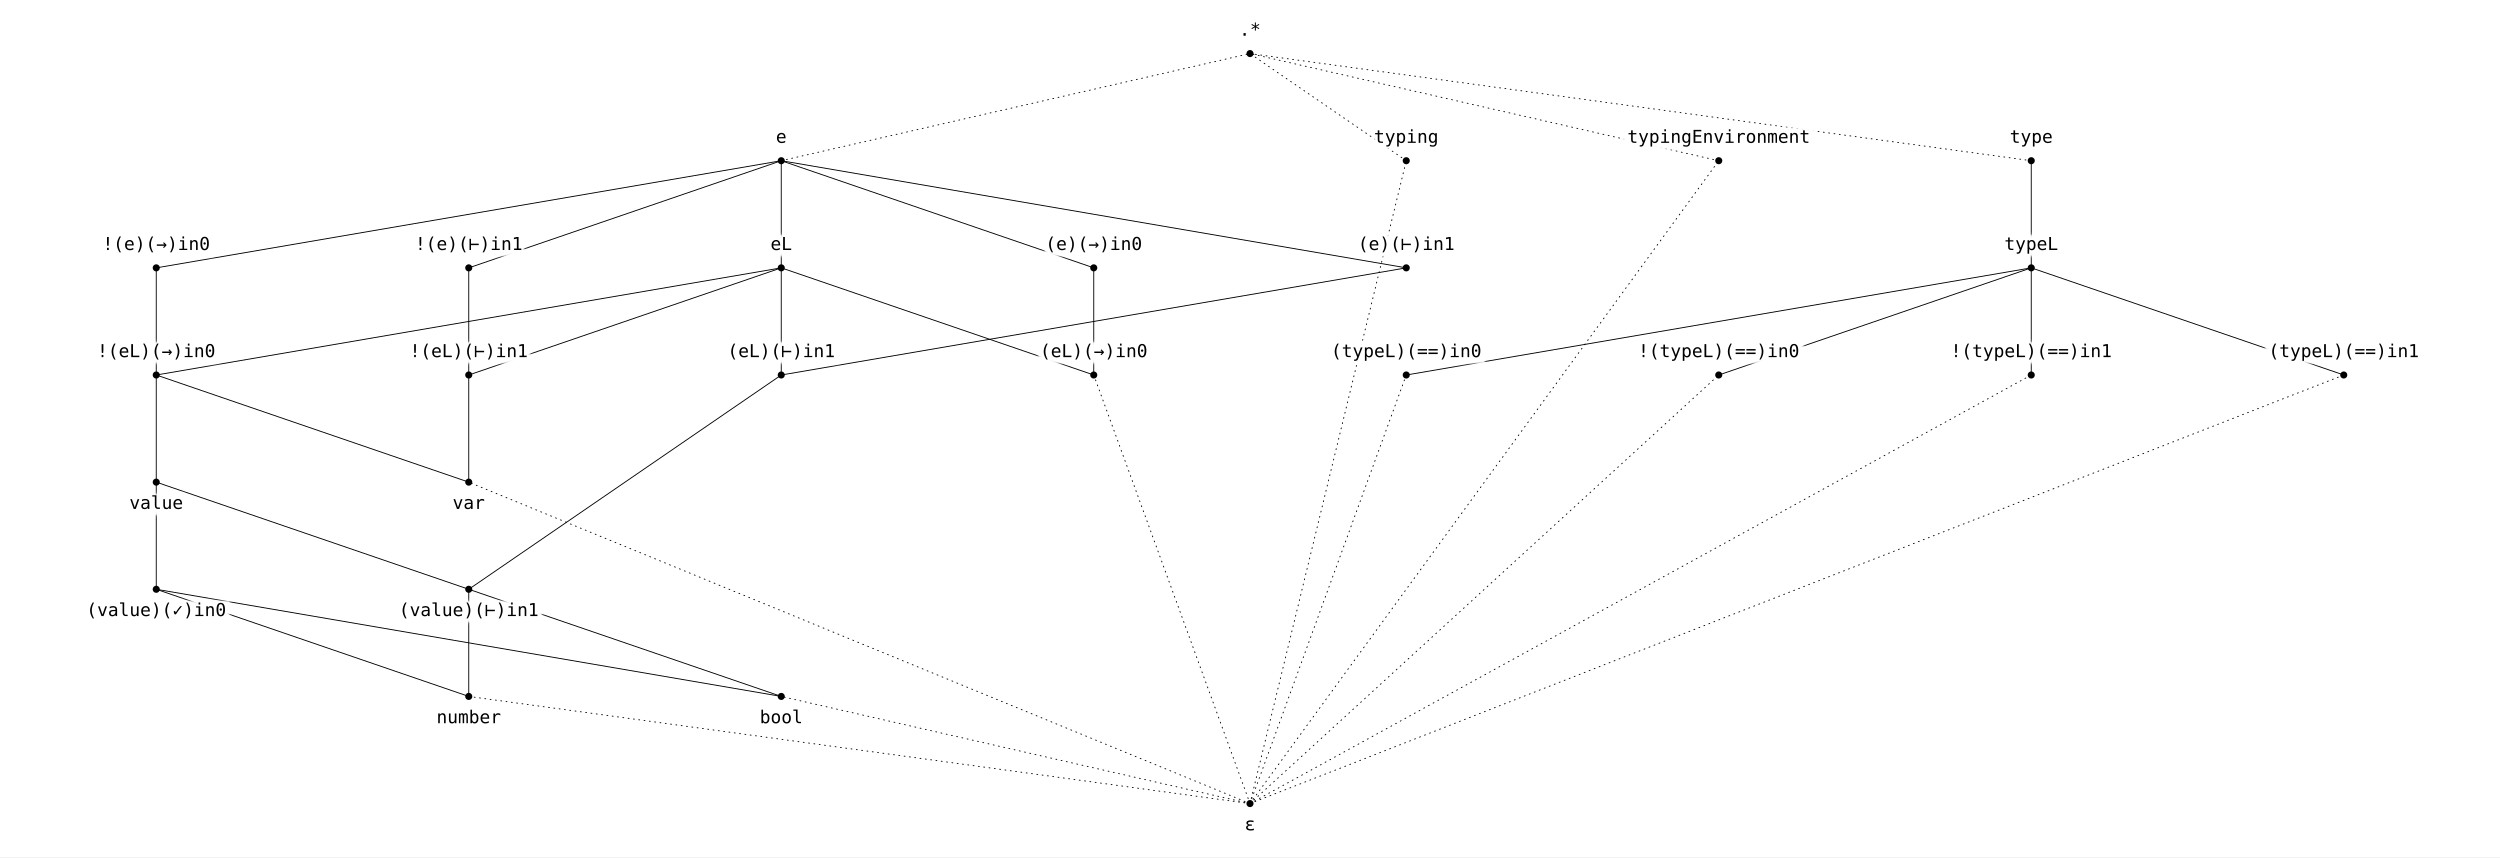
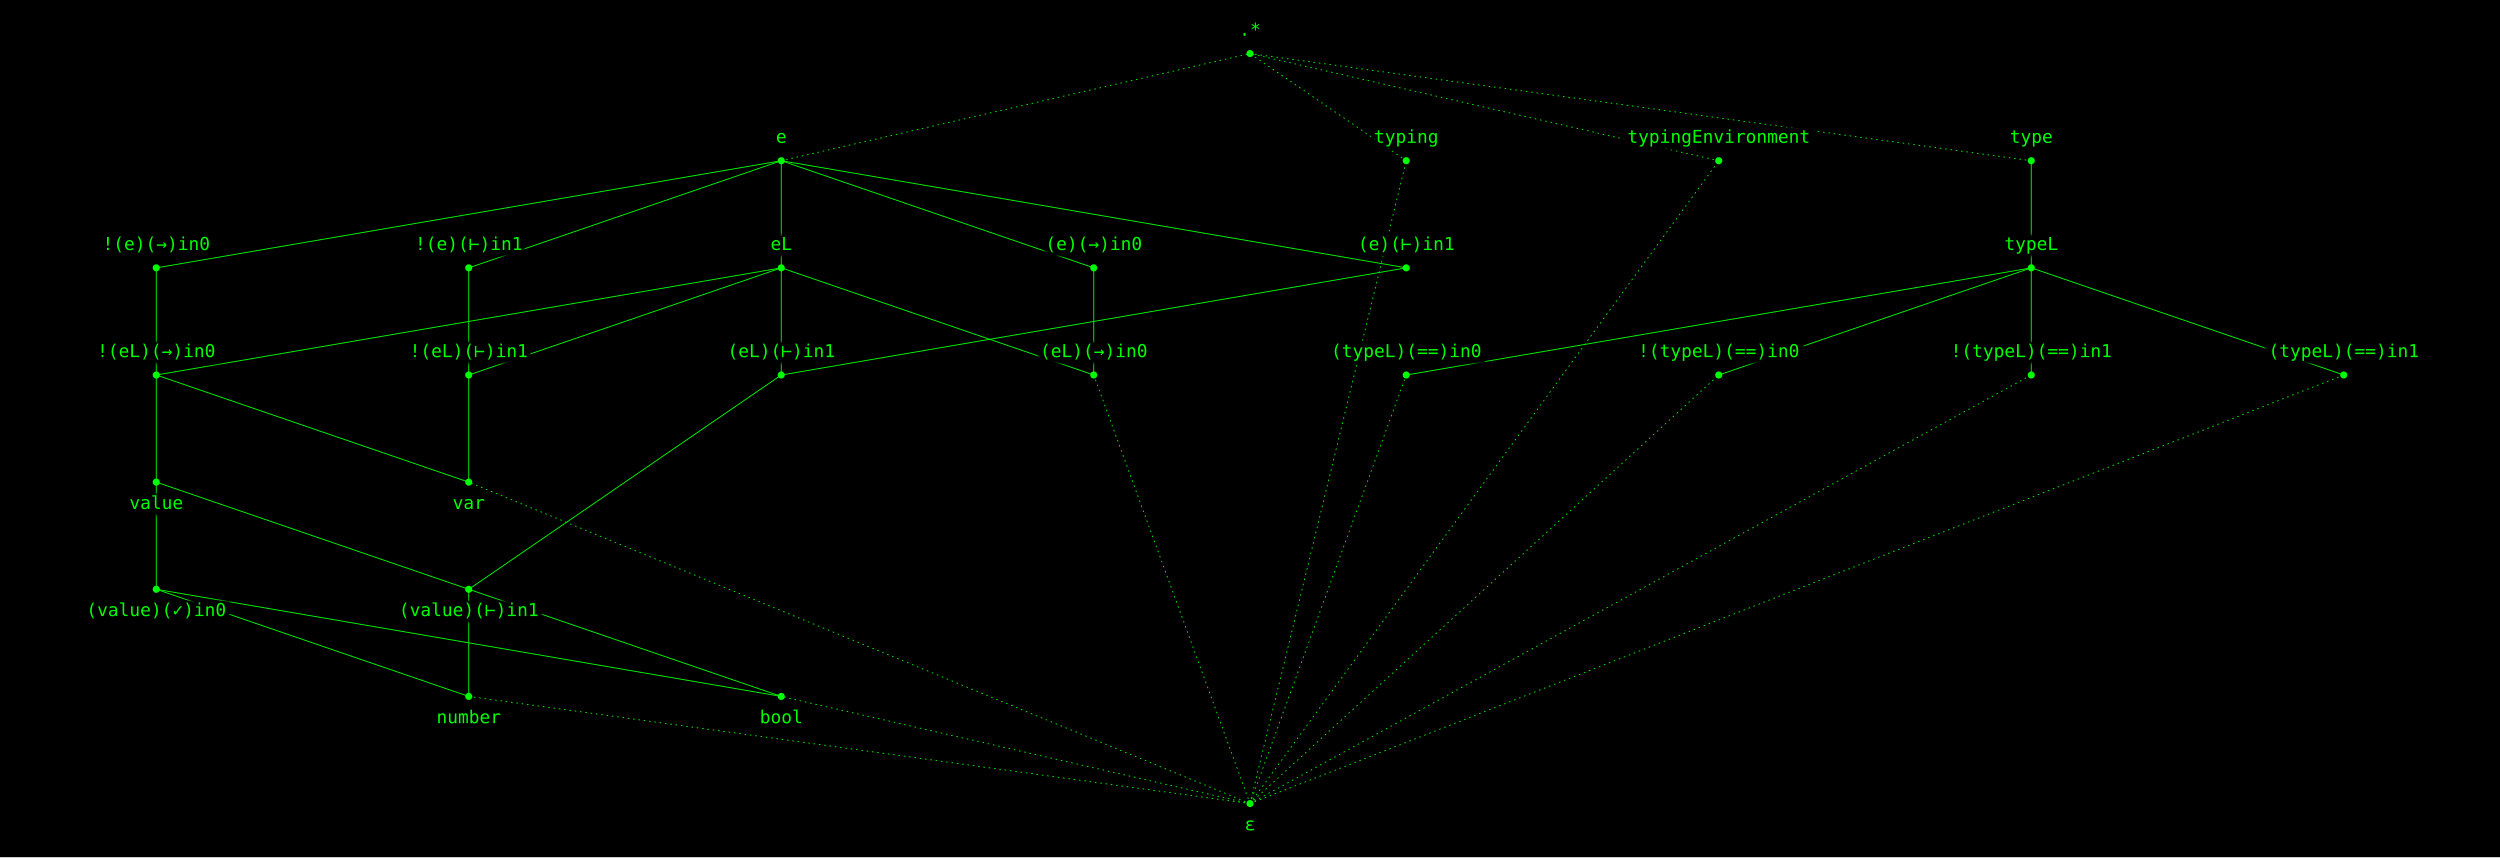
<svg xmlns="http://www.w3.org/2000/svg" version="1.1" width="2800" height="960" viewBox="0 0 2800 960">
-   <rect width="2800" height="960" fill="#ffffff" />
-   <path d="M 175 300 , 875 180" stroke="#000000" stroke-width="1" stroke-linecap="round" />
-   <path d="M 525 300 , 875 180" stroke="#000000" stroke-width="1" stroke-linecap="round" />
-   <path d="M 175 420 , 175 300" stroke="#000000" stroke-width="1" stroke-linecap="round" />
-   <path d="M 175 420 , 875 300" stroke="#000000" stroke-width="1" stroke-linecap="round" />
-   <path d="M 525 420 , 525 300" stroke="#000000" stroke-width="1" stroke-linecap="round" />
-   <path d="M 525 420 , 875 300" stroke="#000000" stroke-width="1" stroke-linecap="round" />
-   <path d="M 1925 420 , 2275 300" stroke="#000000" stroke-width="1" stroke-linecap="round" />
-   <path d="M 2275 420 , 2275 300" stroke="#000000" stroke-width="1" stroke-linecap="round" />
-   <path d="M 1225 300 , 875 180" stroke="#000000" stroke-width="1" stroke-linecap="round" />
-   <path d="M 1575 300 , 875 180" stroke="#000000" stroke-width="1" stroke-linecap="round" />
-   <path d="M 1225 420 , 1225 300" stroke="#000000" stroke-width="1" stroke-linecap="round" />
-   <path d="M 1225 420 , 875 300" stroke="#000000" stroke-width="1" stroke-linecap="round" />
-   <path d="M 875 420 , 1575 300" stroke="#000000" stroke-width="1" stroke-linecap="round" />
-   <path d="M 875 420 , 875 300" stroke="#000000" stroke-width="1" stroke-linecap="round" />
-   <path d="M 1575 420 , 2275 300" stroke="#000000" stroke-width="1" stroke-linecap="round" />
-   <path d="M 2625 420 , 2275 300" stroke="#000000" stroke-width="1" stroke-linecap="round" />
-   <path d="M 525 660 , 875 420" stroke="#000000" stroke-width="1" stroke-linecap="round" />
-   <path d="M 525 660 , 175 540" stroke="#000000" stroke-width="1" stroke-linecap="round" />
-   <path d="M 175 660 , 175 540" stroke="#000000" stroke-width="1" stroke-linecap="round" />
-   <path d="M 875 780 , 525 660" stroke="#000000" stroke-width="1" stroke-linecap="round" />
-   <path d="M 875 780 , 175 660" stroke="#000000" stroke-width="1" stroke-linecap="round" />
-   <path d="M 875 300 , 875 180" stroke="#000000" stroke-width="1" stroke-linecap="round" />
-   <path d="M 525 780 , 525 660" stroke="#000000" stroke-width="1" stroke-linecap="round" />
-   <path d="M 525 780 , 175 660" stroke="#000000" stroke-width="1" stroke-linecap="round" />
-   <path d="M 2275 300 , 2275 180" stroke="#000000" stroke-width="1" stroke-linecap="round" />
-   <path d="M 175 540 , 175 420" stroke="#000000" stroke-width="1" stroke-linecap="round" />
-   <path d="M 525 540 , 175 420" stroke="#000000" stroke-width="1" stroke-linecap="round" />
-   <path d="M 525 540 , 525 420" stroke="#000000" stroke-width="1" stroke-linecap="round" />
-   <path d="M 875 180 , 1400 60" stroke="#000000" stroke-width="1" stroke-linecap="round" stroke-dasharray="1 , 5" />
-   <path d="M 2275 180 , 1400 60" stroke="#000000" stroke-width="1" stroke-linecap="round" stroke-dasharray="1 , 5" />
-   <path d="M 1575 180 , 1400 60" stroke="#000000" stroke-width="1" stroke-linecap="round" stroke-dasharray="1 , 5" />
-   <path d="M 1925 180 , 1400 60" stroke="#000000" stroke-width="1" stroke-linecap="round" stroke-dasharray="1 , 5" />
-   <path d="M 1400 900 , 1925 420" stroke="#000000" stroke-width="1" stroke-linecap="round" stroke-dasharray="1 , 5" />
-   <path d="M 1400 900 , 2275 420" stroke="#000000" stroke-width="1" stroke-linecap="round" stroke-dasharray="1 , 5" />
-   <path d="M 1400 900 , 1225 420" stroke="#000000" stroke-width="1" stroke-linecap="round" stroke-dasharray="1 , 5" />
-   <path d="M 1400 900 , 1575 420" stroke="#000000" stroke-width="1" stroke-linecap="round" stroke-dasharray="1 , 5" />
-   <path d="M 1400 900 , 2625 420" stroke="#000000" stroke-width="1" stroke-linecap="round" stroke-dasharray="1 , 5" />
-   <path d="M 1400 900 , 875 780" stroke="#000000" stroke-width="1" stroke-linecap="round" stroke-dasharray="1 , 5" />
-   <path d="M 1400 900 , 525 780" stroke="#000000" stroke-width="1" stroke-linecap="round" stroke-dasharray="1 , 5" />
-   <path d="M 1400 900 , 1575 180" stroke="#000000" stroke-width="1" stroke-linecap="round" stroke-dasharray="1 , 5" />
-   <path d="M 1400 900 , 1925 180" stroke="#000000" stroke-width="1" stroke-linecap="round" stroke-dasharray="1 , 5" />
-   <path d="M 1400 900 , 525 540" stroke="#000000" stroke-width="1" stroke-linecap="round" stroke-dasharray="1 , 5" />
-   <rect x="1402" y="918" width="-3" height="14" fill="#ffffff" fill-opacity="1.0" />
-   <rect x="1400" y="916" width="1" height="18" fill="#ffffff" fill-opacity="0.9" />
-   <rect x="1398" y="914" width="5" height="22" fill="#ffffff" fill-opacity="0.75" />
-   <rect x="1397" y="913" width="7" height="24" fill="#ffffff" fill-opacity="0.5" />
-   <rect x="1396" y="912" width="9" height="26" fill="#ffffff" fill-opacity="0.25" />
-   <rect x="1394" y="910" width="13" height="30" fill="#ffffff" fill-opacity="0.1" />
-   <text x="1400" y="930" font-size="20" text-anchor="middle" font-family="mono" fill="#000000">ɛ</text>
-   <circle r="4" cx="1400" cy="900" fill="#000000" />
-   <rect x="494" y="798" width="62" height="14" fill="#ffffff" fill-opacity="1.0" />
-   <rect x="492" y="796" width="66" height="18" fill="#ffffff" fill-opacity="0.9" />
-   <rect x="490" y="794" width="70" height="22" fill="#ffffff" fill-opacity="0.75" />
-   <rect x="489" y="793" width="72" height="24" fill="#ffffff" fill-opacity="0.5" />
-   <rect x="488" y="792" width="74" height="26" fill="#ffffff" fill-opacity="0.25" />
-   <rect x="486" y="790" width="78" height="30" fill="#ffffff" fill-opacity="0.1" />
-   <text x="525" y="810" font-size="20" text-anchor="middle" font-family="mono" fill="#000000">number</text>
-   <circle r="4" cx="525" cy="780" fill="#000000" />
-   <rect x="857" y="798" width="36" height="14" fill="#ffffff" fill-opacity="1.0" />
-   <rect x="855" y="796" width="40" height="18" fill="#ffffff" fill-opacity="0.9" />
-   <rect x="853" y="794" width="44" height="22" fill="#ffffff" fill-opacity="0.75" />
-   <rect x="852" y="793" width="46" height="24" fill="#ffffff" fill-opacity="0.5" />
-   <rect x="851" y="792" width="48" height="26" fill="#ffffff" fill-opacity="0.25" />
-   <rect x="849" y="790" width="52" height="30" fill="#ffffff" fill-opacity="0.1" />
-   <text x="875" y="810" font-size="20" text-anchor="middle" font-family="mono" fill="#000000">bool</text>
-   <circle r="4" cx="875" cy="780" fill="#000000" />
-   <rect x="99" y="678" width="153" height="14" fill="#ffffff" fill-opacity="1.0" />
-   <rect x="97" y="676" width="157" height="18" fill="#ffffff" fill-opacity="0.9" />
-   <rect x="95" y="674" width="161" height="22" fill="#ffffff" fill-opacity="0.75" />
-   <rect x="94" y="673" width="163" height="24" fill="#ffffff" fill-opacity="0.5" />
-   <rect x="93" y="672" width="165" height="26" fill="#ffffff" fill-opacity="0.25" />
-   <rect x="91" y="670" width="169" height="30" fill="#ffffff" fill-opacity="0.1" />
-   <text x="175" y="690" font-size="20" text-anchor="middle" font-family="mono" fill="#000000">(value)(✓)in0</text>
-   <circle r="4" cx="175" cy="660" fill="#000000" />
-   <rect x="449" y="678" width="153" height="14" fill="#ffffff" fill-opacity="1.0" />
-   <rect x="447" y="676" width="157" height="18" fill="#ffffff" fill-opacity="0.9" />
-   <rect x="445" y="674" width="161" height="22" fill="#ffffff" fill-opacity="0.75" />
-   <rect x="444" y="673" width="163" height="24" fill="#ffffff" fill-opacity="0.5" />
-   <rect x="443" y="672" width="165" height="26" fill="#ffffff" fill-opacity="0.25" />
-   <rect x="441" y="670" width="169" height="30" fill="#ffffff" fill-opacity="0.1" />
-   <text x="525" y="690" font-size="20" text-anchor="middle" font-family="mono" fill="#000000">(value)(⊢)in1</text>
-   <circle r="4" cx="525" cy="660" fill="#000000" />
-   <rect x="151" y="558" width="49" height="14" fill="#ffffff" fill-opacity="1.0" />
-   <rect x="149" y="556" width="53" height="18" fill="#ffffff" fill-opacity="0.9" />
-   <rect x="147" y="554" width="57" height="22" fill="#ffffff" fill-opacity="0.75" />
-   <rect x="146" y="553" width="59" height="24" fill="#ffffff" fill-opacity="0.5" />
-   <rect x="145" y="552" width="61" height="26" fill="#ffffff" fill-opacity="0.25" />
-   <rect x="143" y="550" width="65" height="30" fill="#ffffff" fill-opacity="0.1" />
-   <text x="175" y="570" font-size="20" text-anchor="middle" font-family="mono" fill="#000000">value</text>
-   <circle r="4" cx="175" cy="540" fill="#000000" />
-   <rect x="514" y="558" width="23" height="14" fill="#ffffff" fill-opacity="1.0" />
-   <rect x="512" y="556" width="27" height="18" fill="#ffffff" fill-opacity="0.9" />
-   <rect x="510" y="554" width="31" height="22" fill="#ffffff" fill-opacity="0.75" />
-   <rect x="509" y="553" width="33" height="24" fill="#ffffff" fill-opacity="0.5" />
-   <rect x="508" y="552" width="35" height="26" fill="#ffffff" fill-opacity="0.25" />
-   <rect x="506" y="550" width="39" height="30" fill="#ffffff" fill-opacity="0.1" />
-   <text x="525" y="570" font-size="20" text-anchor="middle" font-family="mono" fill="#000000">var</text>
-   <circle r="4" cx="525" cy="540" fill="#000000" />
-   <rect x="112" y="388" width="127" height="14" fill="#ffffff" fill-opacity="1.0" />
-   <rect x="110" y="386" width="131" height="18" fill="#ffffff" fill-opacity="0.9" />
-   <rect x="108" y="384" width="135" height="22" fill="#ffffff" fill-opacity="0.75" />
-   <rect x="107" y="383" width="137" height="24" fill="#ffffff" fill-opacity="0.5" />
-   <rect x="106" y="382" width="139" height="26" fill="#ffffff" fill-opacity="0.25" />
-   <rect x="104" y="380" width="143" height="30" fill="#ffffff" fill-opacity="0.1" />
-   <text x="175" y="400" font-size="20" text-anchor="middle" font-family="mono" fill="#000000">!(eL)(→)in0</text>
-   <circle r="4" cx="175" cy="420" fill="#000000" />
-   <rect x="462" y="388" width="127" height="14" fill="#ffffff" fill-opacity="1.0" />
-   <rect x="460" y="386" width="131" height="18" fill="#ffffff" fill-opacity="0.9" />
-   <rect x="458" y="384" width="135" height="22" fill="#ffffff" fill-opacity="0.75" />
-   <rect x="457" y="383" width="137" height="24" fill="#ffffff" fill-opacity="0.5" />
-   <rect x="456" y="382" width="139" height="26" fill="#ffffff" fill-opacity="0.25" />
-   <rect x="454" y="380" width="143" height="30" fill="#ffffff" fill-opacity="0.1" />
-   <text x="525" y="400" font-size="20" text-anchor="middle" font-family="mono" fill="#000000">!(eL)(⊢)in1</text>
-   <circle r="4" cx="525" cy="420" fill="#000000" />
-   <rect x="818" y="388" width="114" height="14" fill="#ffffff" fill-opacity="1.0" />
-   <rect x="816" y="386" width="118" height="18" fill="#ffffff" fill-opacity="0.9" />
-   <rect x="814" y="384" width="122" height="22" fill="#ffffff" fill-opacity="0.75" />
-   <rect x="813" y="383" width="124" height="24" fill="#ffffff" fill-opacity="0.5" />
-   <rect x="812" y="382" width="126" height="26" fill="#ffffff" fill-opacity="0.25" />
-   <rect x="810" y="380" width="130" height="30" fill="#ffffff" fill-opacity="0.1" />
-   <text x="875" y="400" font-size="20" text-anchor="middle" font-family="mono" fill="#000000">(eL)(⊢)in1</text>
-   <circle r="4" cx="875" cy="420" fill="#000000" />
-   <rect x="1168" y="388" width="114" height="14" fill="#ffffff" fill-opacity="1.0" />
-   <rect x="1166" y="386" width="118" height="18" fill="#ffffff" fill-opacity="0.9" />
-   <rect x="1164" y="384" width="122" height="22" fill="#ffffff" fill-opacity="0.75" />
-   <rect x="1163" y="383" width="124" height="24" fill="#ffffff" fill-opacity="0.5" />
-   <rect x="1162" y="382" width="126" height="26" fill="#ffffff" fill-opacity="0.25" />
-   <rect x="1160" y="380" width="130" height="30" fill="#ffffff" fill-opacity="0.1" />
-   <text x="1225" y="400" font-size="20" text-anchor="middle" font-family="mono" fill="#000000">(eL)(→)in0</text>
-   <circle r="4" cx="1225" cy="420" fill="#000000" />
-   <rect x="1492" y="388" width="166" height="14" fill="#ffffff" fill-opacity="1.0" />
-   <rect x="1490" y="386" width="170" height="18" fill="#ffffff" fill-opacity="0.9" />
-   <rect x="1488" y="384" width="174" height="22" fill="#ffffff" fill-opacity="0.75" />
-   <rect x="1487" y="383" width="176" height="24" fill="#ffffff" fill-opacity="0.5" />
-   <rect x="1486" y="382" width="178" height="26" fill="#ffffff" fill-opacity="0.25" />
-   <rect x="1484" y="380" width="182" height="30" fill="#ffffff" fill-opacity="0.1" />
-   <text x="1575" y="400" font-size="20" text-anchor="middle" font-family="mono" fill="#000000">(typeL)(==)in0</text>
-   <circle r="4" cx="1575" cy="420" fill="#000000" />
-   <rect x="1836" y="388" width="179" height="14" fill="#ffffff" fill-opacity="1.0" />
-   <rect x="1834" y="386" width="183" height="18" fill="#ffffff" fill-opacity="0.9" />
-   <rect x="1832" y="384" width="187" height="22" fill="#ffffff" fill-opacity="0.75" />
-   <rect x="1831" y="383" width="189" height="24" fill="#ffffff" fill-opacity="0.5" />
-   <rect x="1830" y="382" width="191" height="26" fill="#ffffff" fill-opacity="0.25" />
-   <rect x="1828" y="380" width="195" height="30" fill="#ffffff" fill-opacity="0.1" />
-   <text x="1925" y="400" font-size="20" text-anchor="middle" font-family="mono" fill="#000000">!(typeL)(==)in0</text>
-   <circle r="4" cx="1925" cy="420" fill="#000000" />
-   <rect x="2186" y="388" width="179" height="14" fill="#ffffff" fill-opacity="1.0" />
-   <rect x="2184" y="386" width="183" height="18" fill="#ffffff" fill-opacity="0.9" />
-   <rect x="2182" y="384" width="187" height="22" fill="#ffffff" fill-opacity="0.75" />
-   <rect x="2181" y="383" width="189" height="24" fill="#ffffff" fill-opacity="0.5" />
-   <rect x="2180" y="382" width="191" height="26" fill="#ffffff" fill-opacity="0.25" />
-   <rect x="2178" y="380" width="195" height="30" fill="#ffffff" fill-opacity="0.1" />
-   <text x="2275" y="400" font-size="20" text-anchor="middle" font-family="mono" fill="#000000">!(typeL)(==)in1</text>
-   <circle r="4" cx="2275" cy="420" fill="#000000" />
-   <rect x="2542" y="388" width="166" height="14" fill="#ffffff" fill-opacity="1.0" />
-   <rect x="2540" y="386" width="170" height="18" fill="#ffffff" fill-opacity="0.9" />
-   <rect x="2538" y="384" width="174" height="22" fill="#ffffff" fill-opacity="0.75" />
-   <rect x="2537" y="383" width="176" height="24" fill="#ffffff" fill-opacity="0.5" />
-   <rect x="2536" y="382" width="178" height="26" fill="#ffffff" fill-opacity="0.25" />
-   <rect x="2534" y="380" width="182" height="30" fill="#ffffff" fill-opacity="0.1" />
-   <text x="2625" y="400" font-size="20" text-anchor="middle" font-family="mono" fill="#000000">(typeL)(==)in1</text>
-   <circle r="4" cx="2625" cy="420" fill="#000000" />
-   <rect x="118" y="268" width="114" height="14" fill="#ffffff" fill-opacity="1.0" />
-   <rect x="116" y="266" width="118" height="18" fill="#ffffff" fill-opacity="0.9" />
-   <rect x="114" y="264" width="122" height="22" fill="#ffffff" fill-opacity="0.75" />
-   <rect x="113" y="263" width="124" height="24" fill="#ffffff" fill-opacity="0.5" />
-   <rect x="112" y="262" width="126" height="26" fill="#ffffff" fill-opacity="0.25" />
-   <rect x="110" y="260" width="130" height="30" fill="#ffffff" fill-opacity="0.1" />
-   <text x="175" y="280" font-size="20" text-anchor="middle" font-family="mono" fill="#000000">!(e)(→)in0</text>
-   <circle r="4" cx="175" cy="300" fill="#000000" />
-   <rect x="468" y="268" width="114" height="14" fill="#ffffff" fill-opacity="1.0" />
-   <rect x="466" y="266" width="118" height="18" fill="#ffffff" fill-opacity="0.9" />
-   <rect x="464" y="264" width="122" height="22" fill="#ffffff" fill-opacity="0.75" />
-   <rect x="463" y="263" width="124" height="24" fill="#ffffff" fill-opacity="0.5" />
-   <rect x="462" y="262" width="126" height="26" fill="#ffffff" fill-opacity="0.25" />
-   <rect x="460" y="260" width="130" height="30" fill="#ffffff" fill-opacity="0.1" />
-   <text x="525" y="280" font-size="20" text-anchor="middle" font-family="mono" fill="#000000">!(e)(⊢)in1</text>
-   <circle r="4" cx="525" cy="300" fill="#000000" />
-   <rect x="870" y="268" width="10" height="14" fill="#ffffff" fill-opacity="1.0" />
-   <rect x="868" y="266" width="14" height="18" fill="#ffffff" fill-opacity="0.9" />
-   <rect x="866" y="264" width="18" height="22" fill="#ffffff" fill-opacity="0.75" />
-   <rect x="865" y="263" width="20" height="24" fill="#ffffff" fill-opacity="0.5" />
-   <rect x="864" y="262" width="22" height="26" fill="#ffffff" fill-opacity="0.25" />
-   <rect x="862" y="260" width="26" height="30" fill="#ffffff" fill-opacity="0.1" />
-   <text x="875" y="280" font-size="20" text-anchor="middle" font-family="mono" fill="#000000">eL</text>
-   <circle r="4" cx="875" cy="300" fill="#000000" />
-   <rect x="1175" y="268" width="101" height="14" fill="#ffffff" fill-opacity="1.0" />
-   <rect x="1173" y="266" width="105" height="18" fill="#ffffff" fill-opacity="0.9" />
-   <rect x="1171" y="264" width="109" height="22" fill="#ffffff" fill-opacity="0.75" />
-   <rect x="1170" y="263" width="111" height="24" fill="#ffffff" fill-opacity="0.5" />
-   <rect x="1169" y="262" width="113" height="26" fill="#ffffff" fill-opacity="0.25" />
-   <rect x="1167" y="260" width="117" height="30" fill="#ffffff" fill-opacity="0.1" />
-   <text x="1225" y="280" font-size="20" text-anchor="middle" font-family="mono" fill="#000000">(e)(→)in0</text>
-   <circle r="4" cx="1225" cy="300" fill="#000000" />
-   <rect x="1525" y="268" width="101" height="14" fill="#ffffff" fill-opacity="1.0" />
-   <rect x="1523" y="266" width="105" height="18" fill="#ffffff" fill-opacity="0.9" />
-   <rect x="1521" y="264" width="109" height="22" fill="#ffffff" fill-opacity="0.75" />
-   <rect x="1520" y="263" width="111" height="24" fill="#ffffff" fill-opacity="0.5" />
-   <rect x="1519" y="262" width="113" height="26" fill="#ffffff" fill-opacity="0.25" />
-   <rect x="1517" y="260" width="117" height="30" fill="#ffffff" fill-opacity="0.1" />
-   <text x="1575" y="280" font-size="20" text-anchor="middle" font-family="mono" fill="#000000">(e)(⊢)in1</text>
-   <circle r="4" cx="1575" cy="300" fill="#000000" />
-   <rect x="2251" y="268" width="49" height="14" fill="#ffffff" fill-opacity="1.0" />
-   <rect x="2249" y="266" width="53" height="18" fill="#ffffff" fill-opacity="0.9" />
-   <rect x="2247" y="264" width="57" height="22" fill="#ffffff" fill-opacity="0.75" />
-   <rect x="2246" y="263" width="59" height="24" fill="#ffffff" fill-opacity="0.5" />
-   <rect x="2245" y="262" width="61" height="26" fill="#ffffff" fill-opacity="0.25" />
-   <rect x="2243" y="260" width="65" height="30" fill="#ffffff" fill-opacity="0.1" />
-   <text x="2275" y="280" font-size="20" text-anchor="middle" font-family="mono" fill="#000000">typeL</text>
-   <circle r="4" cx="2275" cy="300" fill="#000000" />
-   <rect x="877" y="148" width="-3" height="14" fill="#ffffff" fill-opacity="1.0" />
-   <rect x="875" y="146" width="1" height="18" fill="#ffffff" fill-opacity="0.9" />
-   <rect x="873" y="144" width="5" height="22" fill="#ffffff" fill-opacity="0.75" />
-   <rect x="872" y="143" width="7" height="24" fill="#ffffff" fill-opacity="0.5" />
-   <rect x="871" y="142" width="9" height="26" fill="#ffffff" fill-opacity="0.25" />
-   <rect x="869" y="140" width="13" height="30" fill="#ffffff" fill-opacity="0.1" />
-   <text x="875" y="160" font-size="20" text-anchor="middle" font-family="mono" fill="#000000">e</text>
-   <circle r="4" cx="875" cy="180" fill="#000000" />
-   <rect x="1544" y="148" width="62" height="14" fill="#ffffff" fill-opacity="1.0" />
-   <rect x="1542" y="146" width="66" height="18" fill="#ffffff" fill-opacity="0.9" />
-   <rect x="1540" y="144" width="70" height="22" fill="#ffffff" fill-opacity="0.75" />
-   <rect x="1539" y="143" width="72" height="24" fill="#ffffff" fill-opacity="0.5" />
-   <rect x="1538" y="142" width="74" height="26" fill="#ffffff" fill-opacity="0.25" />
-   <rect x="1536" y="140" width="78" height="30" fill="#ffffff" fill-opacity="0.1" />
-   <text x="1575" y="160" font-size="20" text-anchor="middle" font-family="mono" fill="#000000">typing</text>
-   <circle r="4" cx="1575" cy="180" fill="#000000" />
-   <rect x="1823" y="148" width="205" height="14" fill="#ffffff" fill-opacity="1.0" />
-   <rect x="1821" y="146" width="209" height="18" fill="#ffffff" fill-opacity="0.9" />
-   <rect x="1819" y="144" width="213" height="22" fill="#ffffff" fill-opacity="0.75" />
-   <rect x="1818" y="143" width="215" height="24" fill="#ffffff" fill-opacity="0.5" />
-   <rect x="1817" y="142" width="217" height="26" fill="#ffffff" fill-opacity="0.25" />
-   <rect x="1815" y="140" width="221" height="30" fill="#ffffff" fill-opacity="0.1" />
-   <text x="1925" y="160" font-size="20" text-anchor="middle" font-family="mono" fill="#000000">typingEnvironment</text>
-   <circle r="4" cx="1925" cy="180" fill="#000000" />
-   <rect x="2257" y="148" width="36" height="14" fill="#ffffff" fill-opacity="1.0" />
-   <rect x="2255" y="146" width="40" height="18" fill="#ffffff" fill-opacity="0.9" />
-   <rect x="2253" y="144" width="44" height="22" fill="#ffffff" fill-opacity="0.75" />
-   <rect x="2252" y="143" width="46" height="24" fill="#ffffff" fill-opacity="0.5" />
-   <rect x="2251" y="142" width="48" height="26" fill="#ffffff" fill-opacity="0.25" />
-   <rect x="2249" y="140" width="52" height="30" fill="#ffffff" fill-opacity="0.1" />
-   <text x="2275" y="160" font-size="20" text-anchor="middle" font-family="mono" fill="#000000">type</text>
-   <circle r="4" cx="2275" cy="180" fill="#000000" />
-   <rect x="1395" y="28" width="10" height="14" fill="#ffffff" fill-opacity="1.0" />
-   <rect x="1393" y="26" width="14" height="18" fill="#ffffff" fill-opacity="0.9" />
-   <rect x="1391" y="24" width="18" height="22" fill="#ffffff" fill-opacity="0.75" />
-   <rect x="1390" y="23" width="20" height="24" fill="#ffffff" fill-opacity="0.5" />
-   <rect x="1389" y="22" width="22" height="26" fill="#ffffff" fill-opacity="0.25" />
-   <rect x="1387" y="20" width="26" height="30" fill="#ffffff" fill-opacity="0.1" />
-   <text x="1400" y="40" font-size="20" text-anchor="middle" font-family="mono" fill="#000000">.*</text>
-   <circle r="4" cx="1400" cy="60" fill="#000000" />
+   <rect width="2800" height="960" fill="#000000" />
+   <path d="M 175 300 , 875 180" stroke="#00ff00" stroke-width="1" stroke-linecap="round" />
+   <path d="M 525 300 , 875 180" stroke="#00ff00" stroke-width="1" stroke-linecap="round" />
+   <path d="M 175 420 , 175 300" stroke="#00ff00" stroke-width="1" stroke-linecap="round" />
+   <path d="M 175 420 , 875 300" stroke="#00ff00" stroke-width="1" stroke-linecap="round" />
+   <path d="M 525 420 , 525 300" stroke="#00ff00" stroke-width="1" stroke-linecap="round" />
+   <path d="M 525 420 , 875 300" stroke="#00ff00" stroke-width="1" stroke-linecap="round" />
+   <path d="M 1925 420 , 2275 300" stroke="#00ff00" stroke-width="1" stroke-linecap="round" />
+   <path d="M 2275 420 , 2275 300" stroke="#00ff00" stroke-width="1" stroke-linecap="round" />
+   <path d="M 1225 300 , 875 180" stroke="#00ff00" stroke-width="1" stroke-linecap="round" />
+   <path d="M 1575 300 , 875 180" stroke="#00ff00" stroke-width="1" stroke-linecap="round" />
+   <path d="M 1225 420 , 1225 300" stroke="#00ff00" stroke-width="1" stroke-linecap="round" />
+   <path d="M 1225 420 , 875 300" stroke="#00ff00" stroke-width="1" stroke-linecap="round" />
+   <path d="M 875 420 , 1575 300" stroke="#00ff00" stroke-width="1" stroke-linecap="round" />
+   <path d="M 875 420 , 875 300" stroke="#00ff00" stroke-width="1" stroke-linecap="round" />
+   <path d="M 1575 420 , 2275 300" stroke="#00ff00" stroke-width="1" stroke-linecap="round" />
+   <path d="M 2625 420 , 2275 300" stroke="#00ff00" stroke-width="1" stroke-linecap="round" />
+   <path d="M 525 660 , 875 420" stroke="#00ff00" stroke-width="1" stroke-linecap="round" />
+   <path d="M 525 660 , 175 540" stroke="#00ff00" stroke-width="1" stroke-linecap="round" />
+   <path d="M 175 660 , 175 540" stroke="#00ff00" stroke-width="1" stroke-linecap="round" />
+   <path d="M 875 780 , 525 660" stroke="#00ff00" stroke-width="1" stroke-linecap="round" />
+   <path d="M 875 780 , 175 660" stroke="#00ff00" stroke-width="1" stroke-linecap="round" />
+   <path d="M 875 300 , 875 180" stroke="#00ff00" stroke-width="1" stroke-linecap="round" />
+   <path d="M 525 780 , 525 660" stroke="#00ff00" stroke-width="1" stroke-linecap="round" />
+   <path d="M 525 780 , 175 660" stroke="#00ff00" stroke-width="1" stroke-linecap="round" />
+   <path d="M 2275 300 , 2275 180" stroke="#00ff00" stroke-width="1" stroke-linecap="round" />
+   <path d="M 175 540 , 175 420" stroke="#00ff00" stroke-width="1" stroke-linecap="round" />
+   <path d="M 525 540 , 175 420" stroke="#00ff00" stroke-width="1" stroke-linecap="round" />
+   <path d="M 525 540 , 525 420" stroke="#00ff00" stroke-width="1" stroke-linecap="round" />
+   <path d="M 875 180 , 1400 60" stroke="#00ff00" stroke-width="1" stroke-linecap="round" stroke-dasharray="1 , 5" />
+   <path d="M 2275 180 , 1400 60" stroke="#00ff00" stroke-width="1" stroke-linecap="round" stroke-dasharray="1 , 5" />
+   <path d="M 1575 180 , 1400 60" stroke="#00ff00" stroke-width="1" stroke-linecap="round" stroke-dasharray="1 , 5" />
+   <path d="M 1925 180 , 1400 60" stroke="#00ff00" stroke-width="1" stroke-linecap="round" stroke-dasharray="1 , 5" />
+   <path d="M 1400 900 , 1925 420" stroke="#00ff00" stroke-width="1" stroke-linecap="round" stroke-dasharray="1 , 5" />
+   <path d="M 1400 900 , 2275 420" stroke="#00ff00" stroke-width="1" stroke-linecap="round" stroke-dasharray="1 , 5" />
+   <path d="M 1400 900 , 1225 420" stroke="#00ff00" stroke-width="1" stroke-linecap="round" stroke-dasharray="1 , 5" />
+   <path d="M 1400 900 , 1575 420" stroke="#00ff00" stroke-width="1" stroke-linecap="round" stroke-dasharray="1 , 5" />
+   <path d="M 1400 900 , 2625 420" stroke="#00ff00" stroke-width="1" stroke-linecap="round" stroke-dasharray="1 , 5" />
+   <path d="M 1400 900 , 875 780" stroke="#00ff00" stroke-width="1" stroke-linecap="round" stroke-dasharray="1 , 5" />
+   <path d="M 1400 900 , 525 780" stroke="#00ff00" stroke-width="1" stroke-linecap="round" stroke-dasharray="1 , 5" />
+   <path d="M 1400 900 , 1575 180" stroke="#00ff00" stroke-width="1" stroke-linecap="round" stroke-dasharray="1 , 5" />
+   <path d="M 1400 900 , 1925 180" stroke="#00ff00" stroke-width="1" stroke-linecap="round" stroke-dasharray="1 , 5" />
+   <path d="M 1400 900 , 525 540" stroke="#00ff00" stroke-width="1" stroke-linecap="round" stroke-dasharray="1 , 5" />
+   <rect x="1402" y="918" width="-3" height="14" fill="#000000" fill-opacity="1.0" />
+   <rect x="1400" y="916" width="1" height="18" fill="#000000" fill-opacity="0.9" />
+   <rect x="1398" y="914" width="5" height="22" fill="#000000" fill-opacity="0.75" />
+   <rect x="1397" y="913" width="7" height="24" fill="#000000" fill-opacity="0.5" />
+   <rect x="1396" y="912" width="9" height="26" fill="#000000" fill-opacity="0.25" />
+   <rect x="1394" y="910" width="13" height="30" fill="#000000" fill-opacity="0.1" />
+   <text x="1400" y="930" font-size="20" text-anchor="middle" font-family="mono" fill="#00ff00">ɛ</text>
+   <circle r="4" cx="1400" cy="900" fill="#00ff00" />
+   <rect x="494" y="798" width="62" height="14" fill="#000000" fill-opacity="1.0" />
+   <rect x="492" y="796" width="66" height="18" fill="#000000" fill-opacity="0.9" />
+   <rect x="490" y="794" width="70" height="22" fill="#000000" fill-opacity="0.75" />
+   <rect x="489" y="793" width="72" height="24" fill="#000000" fill-opacity="0.5" />
+   <rect x="488" y="792" width="74" height="26" fill="#000000" fill-opacity="0.25" />
+   <rect x="486" y="790" width="78" height="30" fill="#000000" fill-opacity="0.1" />
+   <text x="525" y="810" font-size="20" text-anchor="middle" font-family="mono" fill="#00ff00">number</text>
+   <circle r="4" cx="525" cy="780" fill="#00ff00" />
+   <rect x="857" y="798" width="36" height="14" fill="#000000" fill-opacity="1.0" />
+   <rect x="855" y="796" width="40" height="18" fill="#000000" fill-opacity="0.9" />
+   <rect x="853" y="794" width="44" height="22" fill="#000000" fill-opacity="0.75" />
+   <rect x="852" y="793" width="46" height="24" fill="#000000" fill-opacity="0.5" />
+   <rect x="851" y="792" width="48" height="26" fill="#000000" fill-opacity="0.25" />
+   <rect x="849" y="790" width="52" height="30" fill="#000000" fill-opacity="0.1" />
+   <text x="875" y="810" font-size="20" text-anchor="middle" font-family="mono" fill="#00ff00">bool</text>
+   <circle r="4" cx="875" cy="780" fill="#00ff00" />
+   <rect x="99" y="678" width="153" height="14" fill="#000000" fill-opacity="1.0" />
+   <rect x="97" y="676" width="157" height="18" fill="#000000" fill-opacity="0.9" />
+   <rect x="95" y="674" width="161" height="22" fill="#000000" fill-opacity="0.75" />
+   <rect x="94" y="673" width="163" height="24" fill="#000000" fill-opacity="0.5" />
+   <rect x="93" y="672" width="165" height="26" fill="#000000" fill-opacity="0.25" />
+   <rect x="91" y="670" width="169" height="30" fill="#000000" fill-opacity="0.1" />
+   <text x="175" y="690" font-size="20" text-anchor="middle" font-family="mono" fill="#00ff00">(value)(✓)in0</text>
+   <circle r="4" cx="175" cy="660" fill="#00ff00" />
+   <rect x="449" y="678" width="153" height="14" fill="#000000" fill-opacity="1.0" />
+   <rect x="447" y="676" width="157" height="18" fill="#000000" fill-opacity="0.9" />
+   <rect x="445" y="674" width="161" height="22" fill="#000000" fill-opacity="0.75" />
+   <rect x="444" y="673" width="163" height="24" fill="#000000" fill-opacity="0.5" />
+   <rect x="443" y="672" width="165" height="26" fill="#000000" fill-opacity="0.25" />
+   <rect x="441" y="670" width="169" height="30" fill="#000000" fill-opacity="0.1" />
+   <text x="525" y="690" font-size="20" text-anchor="middle" font-family="mono" fill="#00ff00">(value)(⊢)in1</text>
+   <circle r="4" cx="525" cy="660" fill="#00ff00" />
+   <rect x="151" y="558" width="49" height="14" fill="#000000" fill-opacity="1.0" />
+   <rect x="149" y="556" width="53" height="18" fill="#000000" fill-opacity="0.9" />
+   <rect x="147" y="554" width="57" height="22" fill="#000000" fill-opacity="0.75" />
+   <rect x="146" y="553" width="59" height="24" fill="#000000" fill-opacity="0.5" />
+   <rect x="145" y="552" width="61" height="26" fill="#000000" fill-opacity="0.25" />
+   <rect x="143" y="550" width="65" height="30" fill="#000000" fill-opacity="0.1" />
+   <text x="175" y="570" font-size="20" text-anchor="middle" font-family="mono" fill="#00ff00">value</text>
+   <circle r="4" cx="175" cy="540" fill="#00ff00" />
+   <rect x="514" y="558" width="23" height="14" fill="#000000" fill-opacity="1.0" />
+   <rect x="512" y="556" width="27" height="18" fill="#000000" fill-opacity="0.9" />
+   <rect x="510" y="554" width="31" height="22" fill="#000000" fill-opacity="0.75" />
+   <rect x="509" y="553" width="33" height="24" fill="#000000" fill-opacity="0.5" />
+   <rect x="508" y="552" width="35" height="26" fill="#000000" fill-opacity="0.25" />
+   <rect x="506" y="550" width="39" height="30" fill="#000000" fill-opacity="0.1" />
+   <text x="525" y="570" font-size="20" text-anchor="middle" font-family="mono" fill="#00ff00">var</text>
+   <circle r="4" cx="525" cy="540" fill="#00ff00" />
+   <rect x="112" y="388" width="127" height="14" fill="#000000" fill-opacity="1.0" />
+   <rect x="110" y="386" width="131" height="18" fill="#000000" fill-opacity="0.9" />
+   <rect x="108" y="384" width="135" height="22" fill="#000000" fill-opacity="0.75" />
+   <rect x="107" y="383" width="137" height="24" fill="#000000" fill-opacity="0.5" />
+   <rect x="106" y="382" width="139" height="26" fill="#000000" fill-opacity="0.25" />
+   <rect x="104" y="380" width="143" height="30" fill="#000000" fill-opacity="0.1" />
+   <text x="175" y="400" font-size="20" text-anchor="middle" font-family="mono" fill="#00ff00">!(eL)(→)in0</text>
+   <circle r="4" cx="175" cy="420" fill="#00ff00" />
+   <rect x="462" y="388" width="127" height="14" fill="#000000" fill-opacity="1.0" />
+   <rect x="460" y="386" width="131" height="18" fill="#000000" fill-opacity="0.9" />
+   <rect x="458" y="384" width="135" height="22" fill="#000000" fill-opacity="0.75" />
+   <rect x="457" y="383" width="137" height="24" fill="#000000" fill-opacity="0.5" />
+   <rect x="456" y="382" width="139" height="26" fill="#000000" fill-opacity="0.25" />
+   <rect x="454" y="380" width="143" height="30" fill="#000000" fill-opacity="0.1" />
+   <text x="525" y="400" font-size="20" text-anchor="middle" font-family="mono" fill="#00ff00">!(eL)(⊢)in1</text>
+   <circle r="4" cx="525" cy="420" fill="#00ff00" />
+   <rect x="818" y="388" width="114" height="14" fill="#000000" fill-opacity="1.0" />
+   <rect x="816" y="386" width="118" height="18" fill="#000000" fill-opacity="0.9" />
+   <rect x="814" y="384" width="122" height="22" fill="#000000" fill-opacity="0.75" />
+   <rect x="813" y="383" width="124" height="24" fill="#000000" fill-opacity="0.5" />
+   <rect x="812" y="382" width="126" height="26" fill="#000000" fill-opacity="0.25" />
+   <rect x="810" y="380" width="130" height="30" fill="#000000" fill-opacity="0.1" />
+   <text x="875" y="400" font-size="20" text-anchor="middle" font-family="mono" fill="#00ff00">(eL)(⊢)in1</text>
+   <circle r="4" cx="875" cy="420" fill="#00ff00" />
+   <rect x="1168" y="388" width="114" height="14" fill="#000000" fill-opacity="1.0" />
+   <rect x="1166" y="386" width="118" height="18" fill="#000000" fill-opacity="0.9" />
+   <rect x="1164" y="384" width="122" height="22" fill="#000000" fill-opacity="0.75" />
+   <rect x="1163" y="383" width="124" height="24" fill="#000000" fill-opacity="0.5" />
+   <rect x="1162" y="382" width="126" height="26" fill="#000000" fill-opacity="0.25" />
+   <rect x="1160" y="380" width="130" height="30" fill="#000000" fill-opacity="0.1" />
+   <text x="1225" y="400" font-size="20" text-anchor="middle" font-family="mono" fill="#00ff00">(eL)(→)in0</text>
+   <circle r="4" cx="1225" cy="420" fill="#00ff00" />
+   <rect x="1492" y="388" width="166" height="14" fill="#000000" fill-opacity="1.0" />
+   <rect x="1490" y="386" width="170" height="18" fill="#000000" fill-opacity="0.9" />
+   <rect x="1488" y="384" width="174" height="22" fill="#000000" fill-opacity="0.75" />
+   <rect x="1487" y="383" width="176" height="24" fill="#000000" fill-opacity="0.5" />
+   <rect x="1486" y="382" width="178" height="26" fill="#000000" fill-opacity="0.25" />
+   <rect x="1484" y="380" width="182" height="30" fill="#000000" fill-opacity="0.1" />
+   <text x="1575" y="400" font-size="20" text-anchor="middle" font-family="mono" fill="#00ff00">(typeL)(==)in0</text>
+   <circle r="4" cx="1575" cy="420" fill="#00ff00" />
+   <rect x="1836" y="388" width="179" height="14" fill="#000000" fill-opacity="1.0" />
+   <rect x="1834" y="386" width="183" height="18" fill="#000000" fill-opacity="0.9" />
+   <rect x="1832" y="384" width="187" height="22" fill="#000000" fill-opacity="0.75" />
+   <rect x="1831" y="383" width="189" height="24" fill="#000000" fill-opacity="0.5" />
+   <rect x="1830" y="382" width="191" height="26" fill="#000000" fill-opacity="0.25" />
+   <rect x="1828" y="380" width="195" height="30" fill="#000000" fill-opacity="0.1" />
+   <text x="1925" y="400" font-size="20" text-anchor="middle" font-family="mono" fill="#00ff00">!(typeL)(==)in0</text>
+   <circle r="4" cx="1925" cy="420" fill="#00ff00" />
+   <rect x="2186" y="388" width="179" height="14" fill="#000000" fill-opacity="1.0" />
+   <rect x="2184" y="386" width="183" height="18" fill="#000000" fill-opacity="0.9" />
+   <rect x="2182" y="384" width="187" height="22" fill="#000000" fill-opacity="0.75" />
+   <rect x="2181" y="383" width="189" height="24" fill="#000000" fill-opacity="0.5" />
+   <rect x="2180" y="382" width="191" height="26" fill="#000000" fill-opacity="0.25" />
+   <rect x="2178" y="380" width="195" height="30" fill="#000000" fill-opacity="0.1" />
+   <text x="2275" y="400" font-size="20" text-anchor="middle" font-family="mono" fill="#00ff00">!(typeL)(==)in1</text>
+   <circle r="4" cx="2275" cy="420" fill="#00ff00" />
+   <rect x="2542" y="388" width="166" height="14" fill="#000000" fill-opacity="1.0" />
+   <rect x="2540" y="386" width="170" height="18" fill="#000000" fill-opacity="0.9" />
+   <rect x="2538" y="384" width="174" height="22" fill="#000000" fill-opacity="0.75" />
+   <rect x="2537" y="383" width="176" height="24" fill="#000000" fill-opacity="0.5" />
+   <rect x="2536" y="382" width="178" height="26" fill="#000000" fill-opacity="0.25" />
+   <rect x="2534" y="380" width="182" height="30" fill="#000000" fill-opacity="0.1" />
+   <text x="2625" y="400" font-size="20" text-anchor="middle" font-family="mono" fill="#00ff00">(typeL)(==)in1</text>
+   <circle r="4" cx="2625" cy="420" fill="#00ff00" />
+   <rect x="118" y="268" width="114" height="14" fill="#000000" fill-opacity="1.0" />
+   <rect x="116" y="266" width="118" height="18" fill="#000000" fill-opacity="0.9" />
+   <rect x="114" y="264" width="122" height="22" fill="#000000" fill-opacity="0.75" />
+   <rect x="113" y="263" width="124" height="24" fill="#000000" fill-opacity="0.5" />
+   <rect x="112" y="262" width="126" height="26" fill="#000000" fill-opacity="0.25" />
+   <rect x="110" y="260" width="130" height="30" fill="#000000" fill-opacity="0.1" />
+   <text x="175" y="280" font-size="20" text-anchor="middle" font-family="mono" fill="#00ff00">!(e)(→)in0</text>
+   <circle r="4" cx="175" cy="300" fill="#00ff00" />
+   <rect x="468" y="268" width="114" height="14" fill="#000000" fill-opacity="1.0" />
+   <rect x="466" y="266" width="118" height="18" fill="#000000" fill-opacity="0.9" />
+   <rect x="464" y="264" width="122" height="22" fill="#000000" fill-opacity="0.75" />
+   <rect x="463" y="263" width="124" height="24" fill="#000000" fill-opacity="0.5" />
+   <rect x="462" y="262" width="126" height="26" fill="#000000" fill-opacity="0.25" />
+   <rect x="460" y="260" width="130" height="30" fill="#000000" fill-opacity="0.1" />
+   <text x="525" y="280" font-size="20" text-anchor="middle" font-family="mono" fill="#00ff00">!(e)(⊢)in1</text>
+   <circle r="4" cx="525" cy="300" fill="#00ff00" />
+   <rect x="870" y="268" width="10" height="14" fill="#000000" fill-opacity="1.0" />
+   <rect x="868" y="266" width="14" height="18" fill="#000000" fill-opacity="0.9" />
+   <rect x="866" y="264" width="18" height="22" fill="#000000" fill-opacity="0.75" />
+   <rect x="865" y="263" width="20" height="24" fill="#000000" fill-opacity="0.5" />
+   <rect x="864" y="262" width="22" height="26" fill="#000000" fill-opacity="0.25" />
+   <rect x="862" y="260" width="26" height="30" fill="#000000" fill-opacity="0.1" />
+   <text x="875" y="280" font-size="20" text-anchor="middle" font-family="mono" fill="#00ff00">eL</text>
+   <circle r="4" cx="875" cy="300" fill="#00ff00" />
+   <rect x="1175" y="268" width="101" height="14" fill="#000000" fill-opacity="1.0" />
+   <rect x="1173" y="266" width="105" height="18" fill="#000000" fill-opacity="0.9" />
+   <rect x="1171" y="264" width="109" height="22" fill="#000000" fill-opacity="0.75" />
+   <rect x="1170" y="263" width="111" height="24" fill="#000000" fill-opacity="0.5" />
+   <rect x="1169" y="262" width="113" height="26" fill="#000000" fill-opacity="0.25" />
+   <rect x="1167" y="260" width="117" height="30" fill="#000000" fill-opacity="0.1" />
+   <text x="1225" y="280" font-size="20" text-anchor="middle" font-family="mono" fill="#00ff00">(e)(→)in0</text>
+   <circle r="4" cx="1225" cy="300" fill="#00ff00" />
+   <rect x="1525" y="268" width="101" height="14" fill="#000000" fill-opacity="1.0" />
+   <rect x="1523" y="266" width="105" height="18" fill="#000000" fill-opacity="0.9" />
+   <rect x="1521" y="264" width="109" height="22" fill="#000000" fill-opacity="0.75" />
+   <rect x="1520" y="263" width="111" height="24" fill="#000000" fill-opacity="0.5" />
+   <rect x="1519" y="262" width="113" height="26" fill="#000000" fill-opacity="0.25" />
+   <rect x="1517" y="260" width="117" height="30" fill="#000000" fill-opacity="0.1" />
+   <text x="1575" y="280" font-size="20" text-anchor="middle" font-family="mono" fill="#00ff00">(e)(⊢)in1</text>
+   <circle r="4" cx="1575" cy="300" fill="#00ff00" />
+   <rect x="2251" y="268" width="49" height="14" fill="#000000" fill-opacity="1.0" />
+   <rect x="2249" y="266" width="53" height="18" fill="#000000" fill-opacity="0.9" />
+   <rect x="2247" y="264" width="57" height="22" fill="#000000" fill-opacity="0.75" />
+   <rect x="2246" y="263" width="59" height="24" fill="#000000" fill-opacity="0.5" />
+   <rect x="2245" y="262" width="61" height="26" fill="#000000" fill-opacity="0.25" />
+   <rect x="2243" y="260" width="65" height="30" fill="#000000" fill-opacity="0.1" />
+   <text x="2275" y="280" font-size="20" text-anchor="middle" font-family="mono" fill="#00ff00">typeL</text>
+   <circle r="4" cx="2275" cy="300" fill="#00ff00" />
+   <rect x="877" y="148" width="-3" height="14" fill="#000000" fill-opacity="1.0" />
+   <rect x="875" y="146" width="1" height="18" fill="#000000" fill-opacity="0.9" />
+   <rect x="873" y="144" width="5" height="22" fill="#000000" fill-opacity="0.75" />
+   <rect x="872" y="143" width="7" height="24" fill="#000000" fill-opacity="0.5" />
+   <rect x="871" y="142" width="9" height="26" fill="#000000" fill-opacity="0.25" />
+   <rect x="869" y="140" width="13" height="30" fill="#000000" fill-opacity="0.1" />
+   <text x="875" y="160" font-size="20" text-anchor="middle" font-family="mono" fill="#00ff00">e</text>
+   <circle r="4" cx="875" cy="180" fill="#00ff00" />
+   <rect x="1544" y="148" width="62" height="14" fill="#000000" fill-opacity="1.0" />
+   <rect x="1542" y="146" width="66" height="18" fill="#000000" fill-opacity="0.9" />
+   <rect x="1540" y="144" width="70" height="22" fill="#000000" fill-opacity="0.75" />
+   <rect x="1539" y="143" width="72" height="24" fill="#000000" fill-opacity="0.5" />
+   <rect x="1538" y="142" width="74" height="26" fill="#000000" fill-opacity="0.25" />
+   <rect x="1536" y="140" width="78" height="30" fill="#000000" fill-opacity="0.1" />
+   <text x="1575" y="160" font-size="20" text-anchor="middle" font-family="mono" fill="#00ff00">typing</text>
+   <circle r="4" cx="1575" cy="180" fill="#00ff00" />
+   <rect x="1823" y="148" width="205" height="14" fill="#000000" fill-opacity="1.0" />
+   <rect x="1821" y="146" width="209" height="18" fill="#000000" fill-opacity="0.9" />
+   <rect x="1819" y="144" width="213" height="22" fill="#000000" fill-opacity="0.75" />
+   <rect x="1818" y="143" width="215" height="24" fill="#000000" fill-opacity="0.5" />
+   <rect x="1817" y="142" width="217" height="26" fill="#000000" fill-opacity="0.25" />
+   <rect x="1815" y="140" width="221" height="30" fill="#000000" fill-opacity="0.1" />
+   <text x="1925" y="160" font-size="20" text-anchor="middle" font-family="mono" fill="#00ff00">typingEnvironment</text>
+   <circle r="4" cx="1925" cy="180" fill="#00ff00" />
+   <rect x="2257" y="148" width="36" height="14" fill="#000000" fill-opacity="1.0" />
+   <rect x="2255" y="146" width="40" height="18" fill="#000000" fill-opacity="0.9" />
+   <rect x="2253" y="144" width="44" height="22" fill="#000000" fill-opacity="0.75" />
+   <rect x="2252" y="143" width="46" height="24" fill="#000000" fill-opacity="0.5" />
+   <rect x="2251" y="142" width="48" height="26" fill="#000000" fill-opacity="0.25" />
+   <rect x="2249" y="140" width="52" height="30" fill="#000000" fill-opacity="0.1" />
+   <text x="2275" y="160" font-size="20" text-anchor="middle" font-family="mono" fill="#00ff00">type</text>
+   <circle r="4" cx="2275" cy="180" fill="#00ff00" />
+   <rect x="1395" y="28" width="10" height="14" fill="#000000" fill-opacity="1.0" />
+   <rect x="1393" y="26" width="14" height="18" fill="#000000" fill-opacity="0.9" />
+   <rect x="1391" y="24" width="18" height="22" fill="#000000" fill-opacity="0.75" />
+   <rect x="1390" y="23" width="20" height="24" fill="#000000" fill-opacity="0.5" />
+   <rect x="1389" y="22" width="22" height="26" fill="#000000" fill-opacity="0.25" />
+   <rect x="1387" y="20" width="26" height="30" fill="#000000" fill-opacity="0.1" />
+   <text x="1400" y="40" font-size="20" text-anchor="middle" font-family="mono" fill="#00ff00">.*</text>
+   <circle r="4" cx="1400" cy="60" fill="#00ff00" />
</svg>
